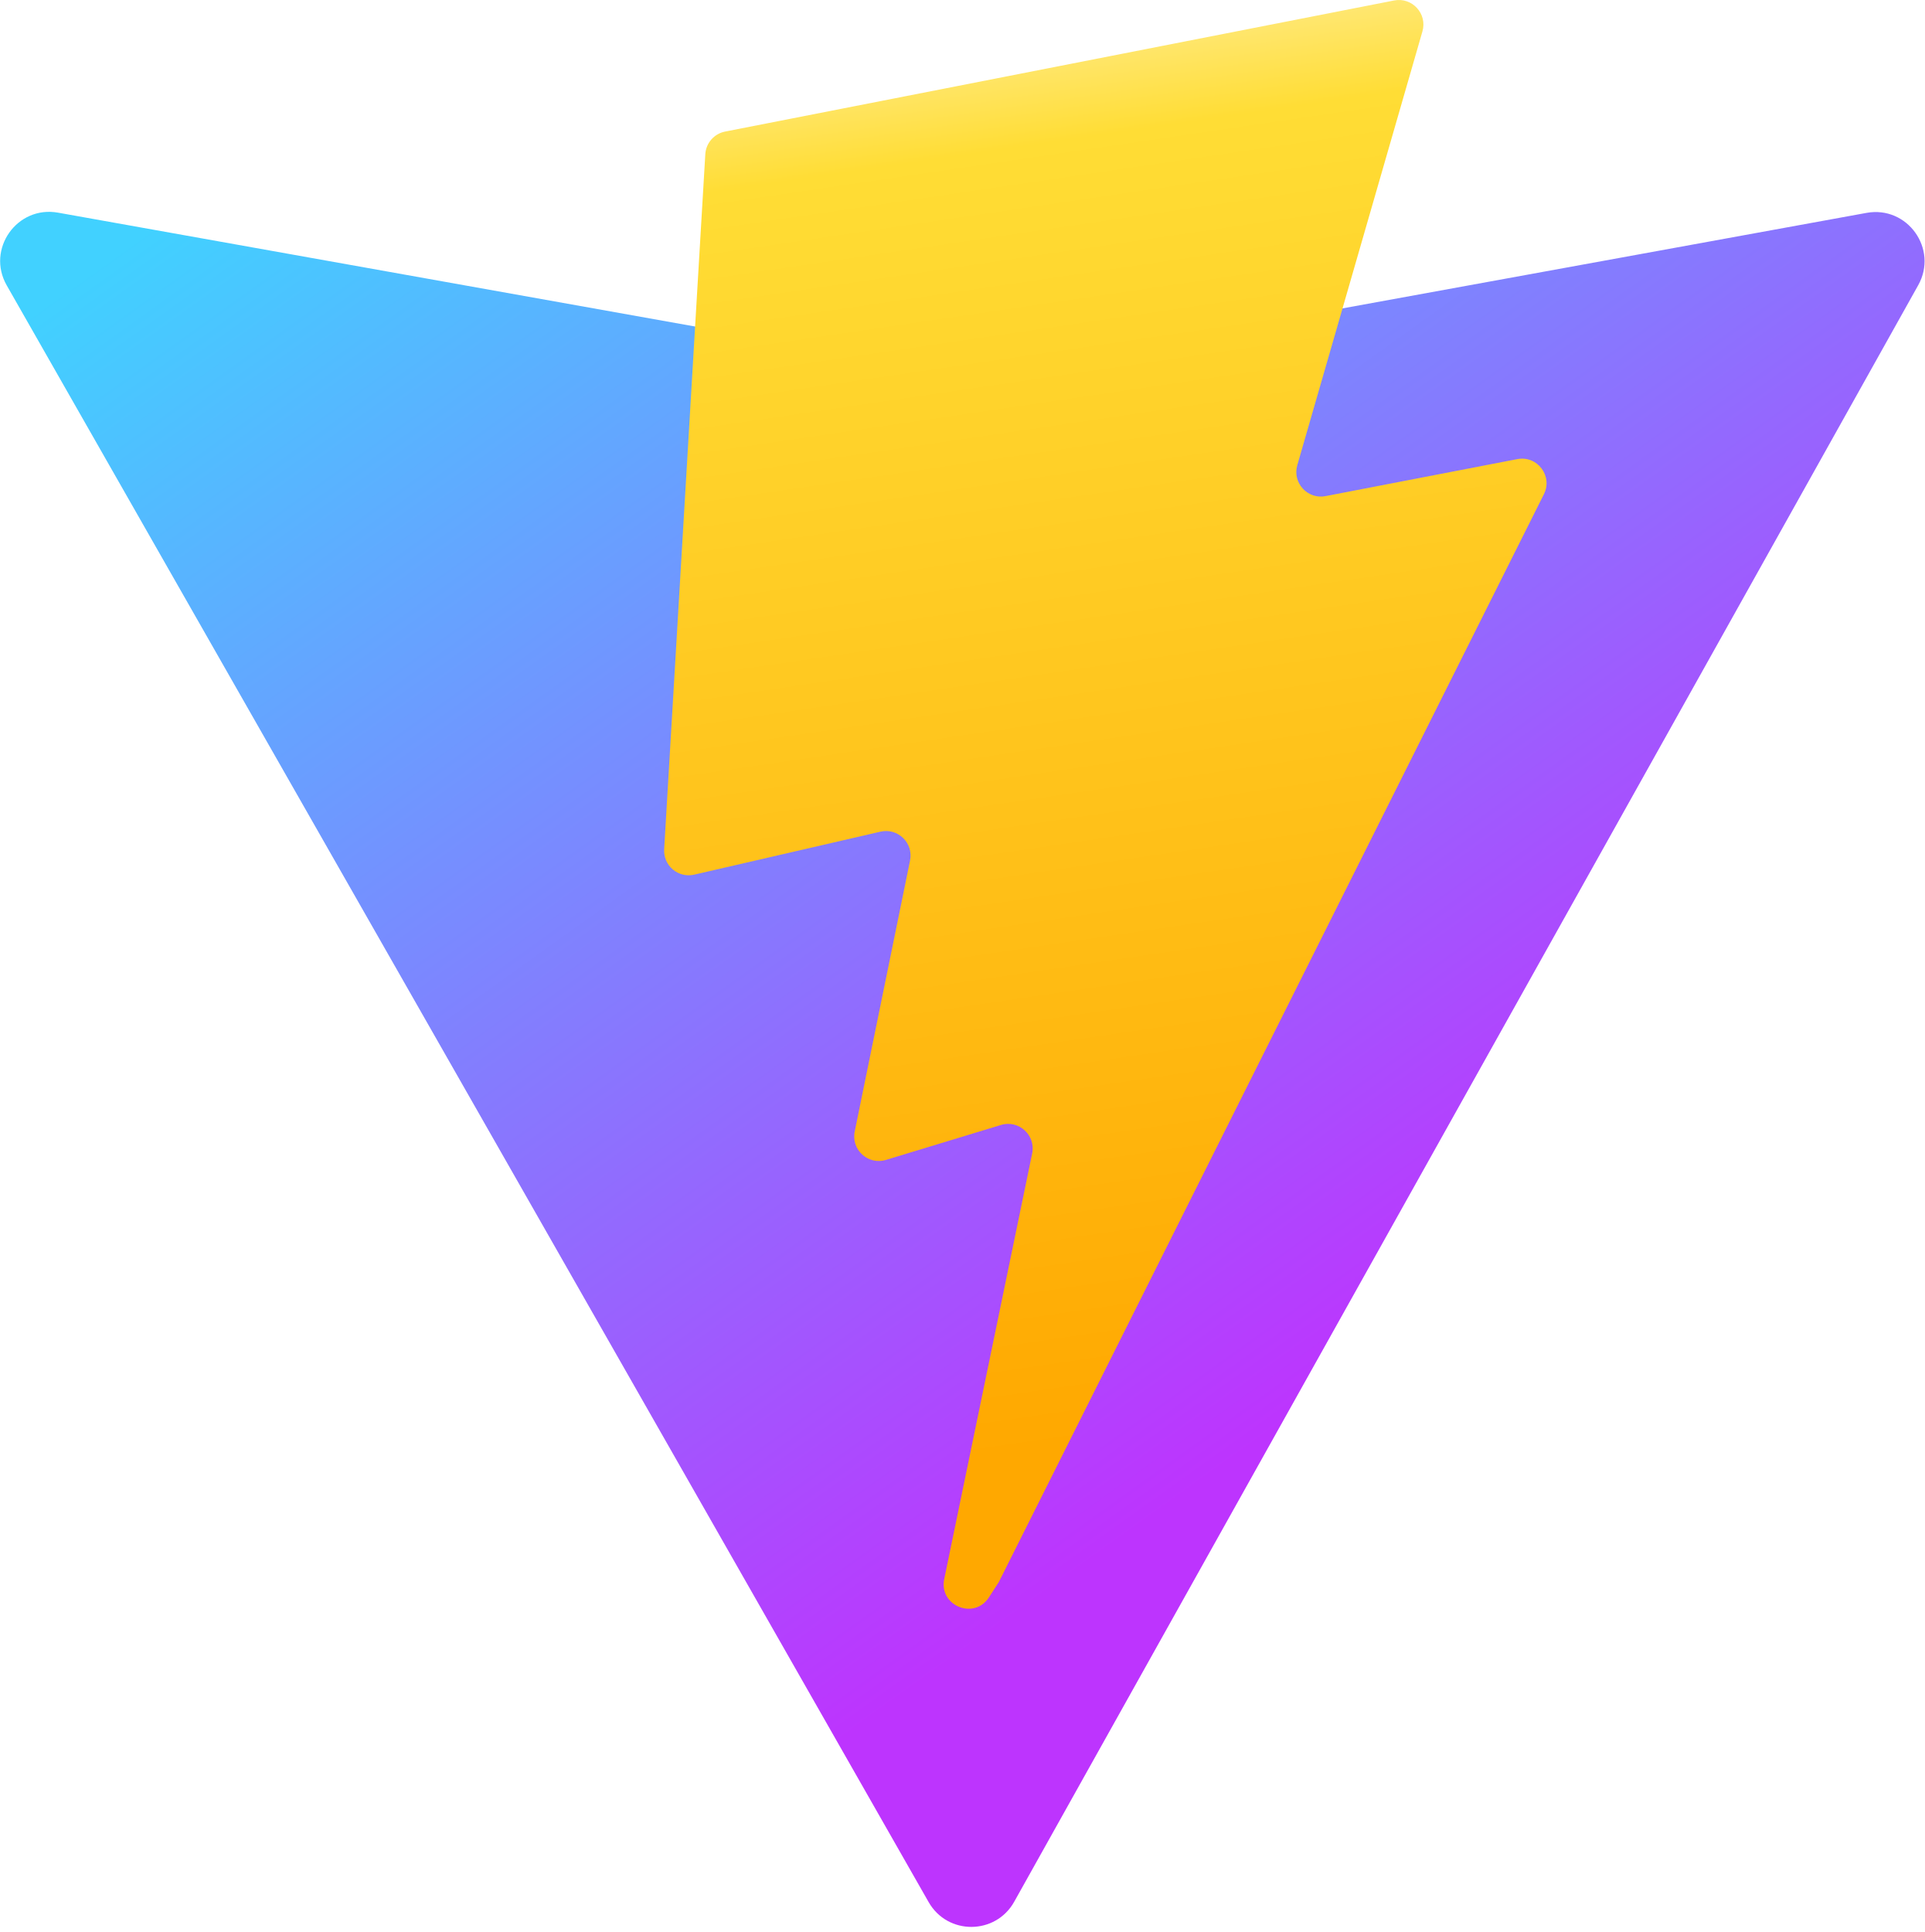
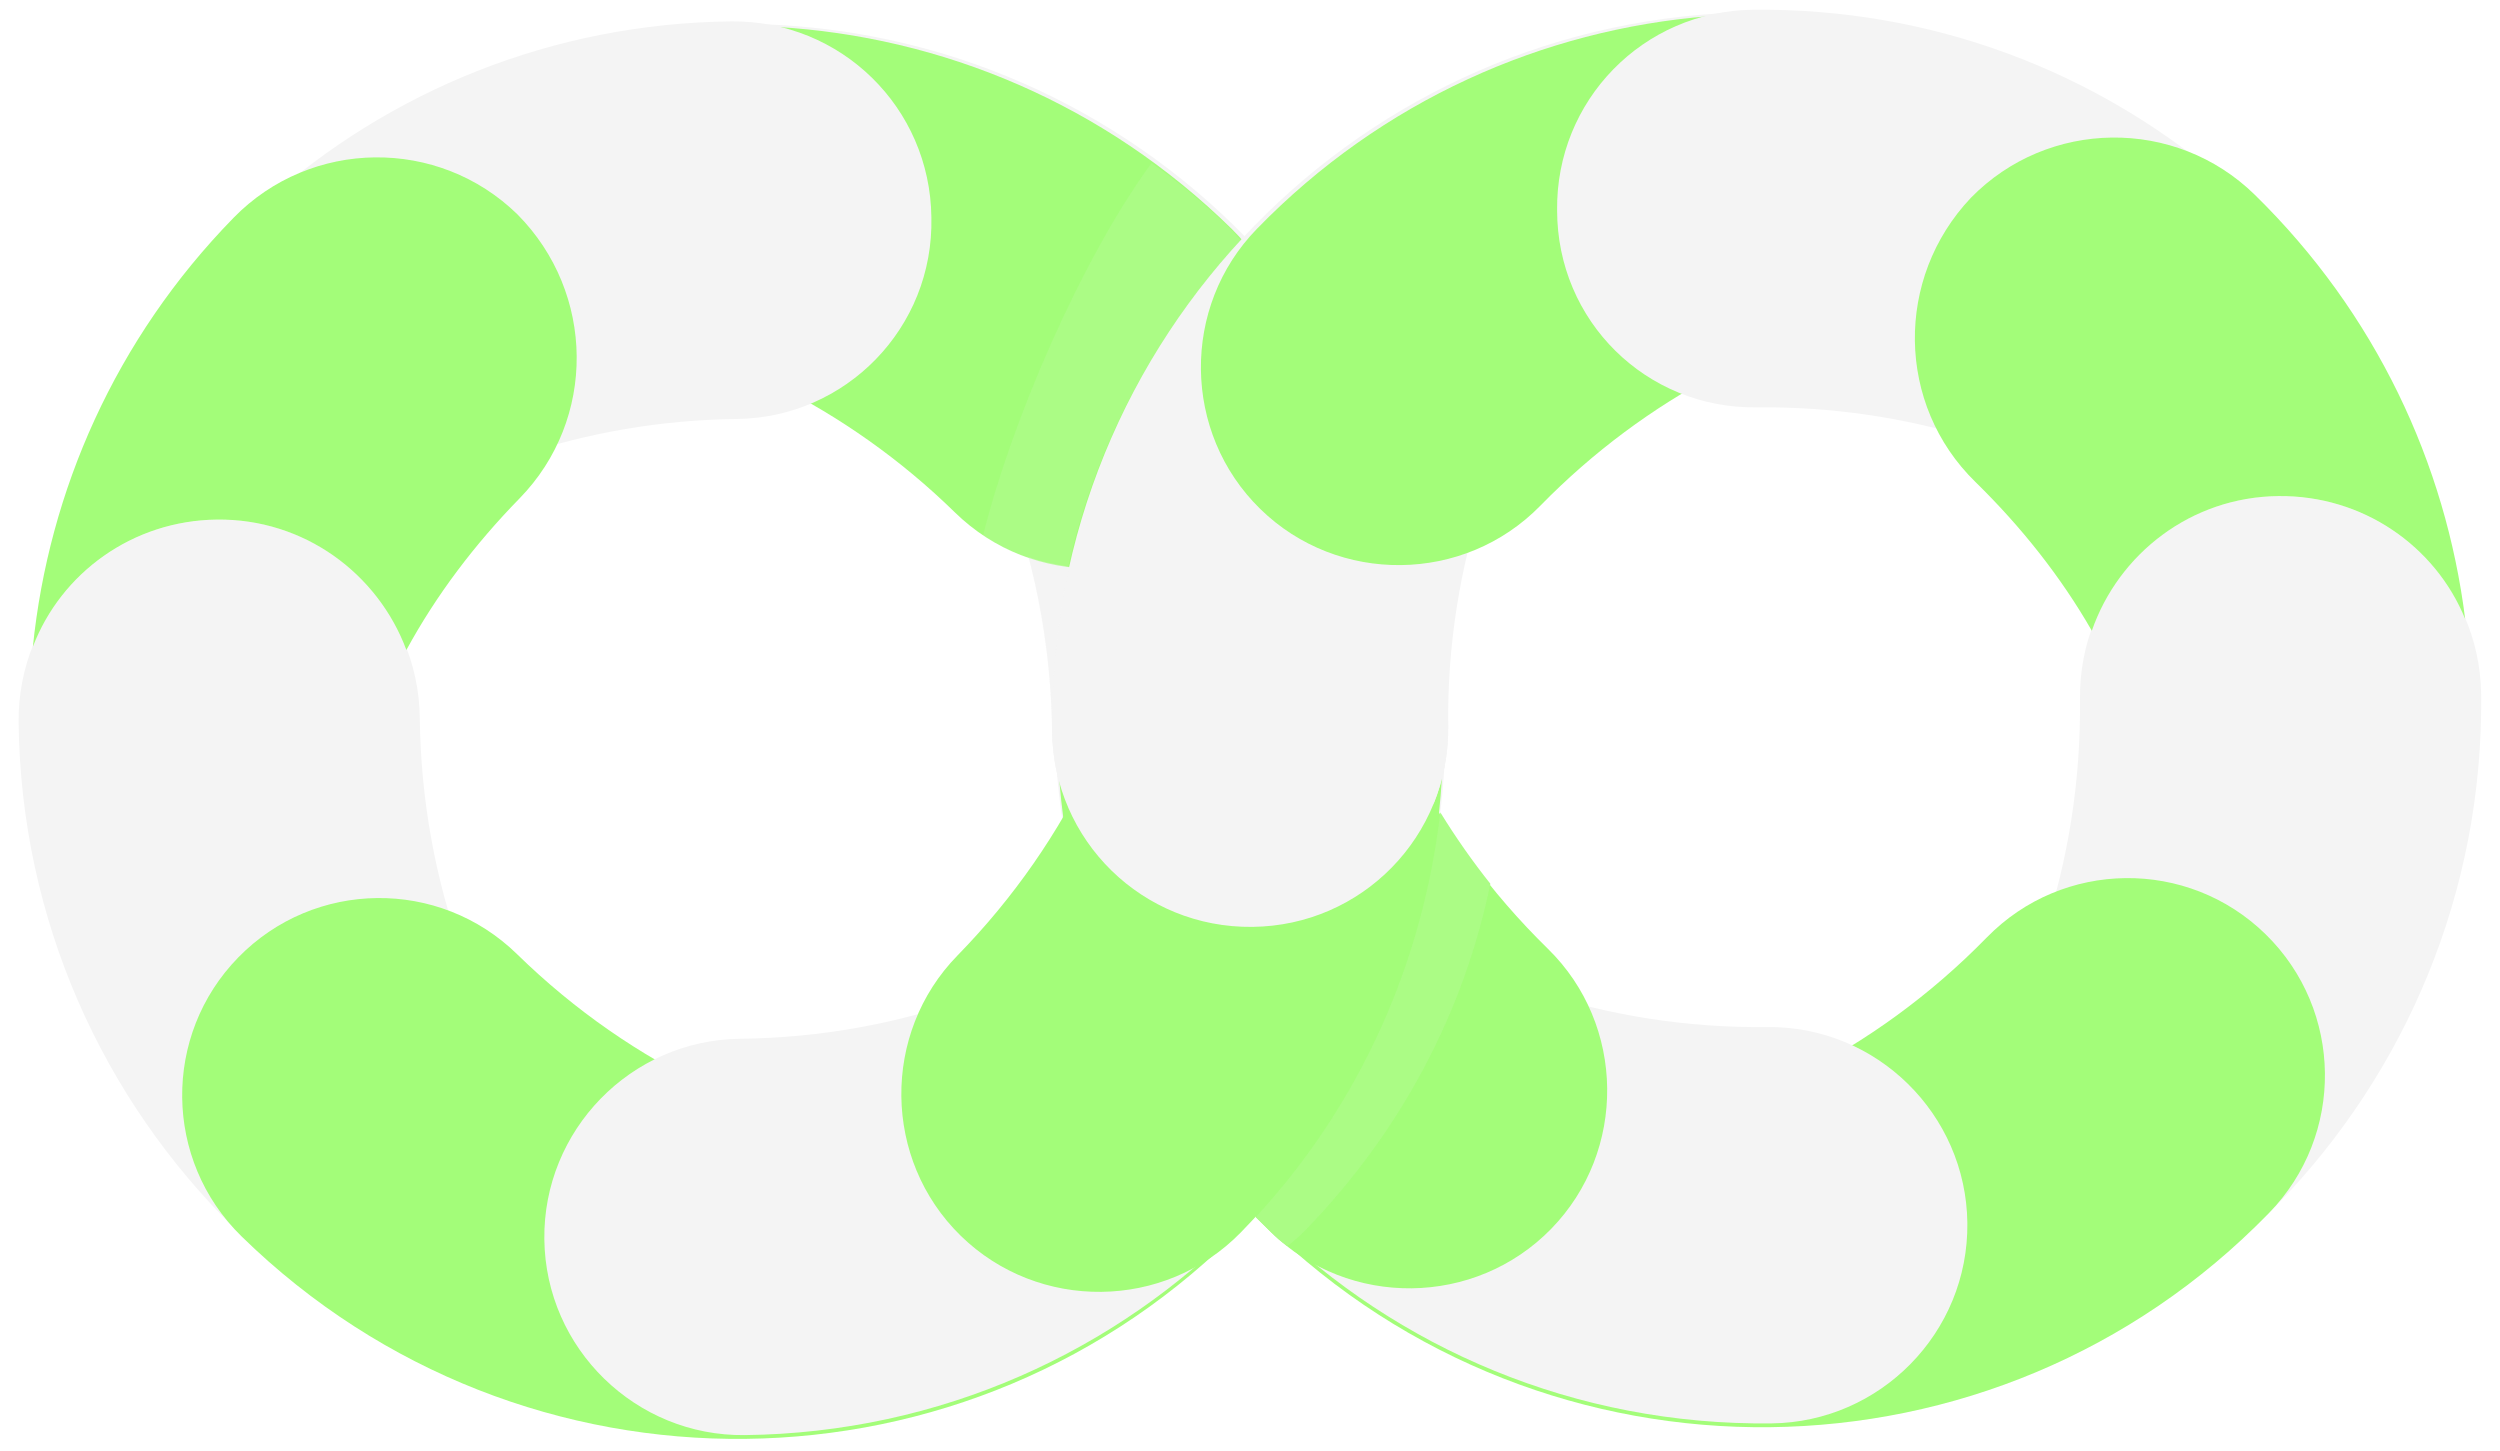
- <svg xmlns="http://www.w3.org/2000/svg" aria-hidden="true" role="img" class="iconify iconify--logos" width="31.88" height="32" preserveAspectRatio="xMidYMid meet" viewBox="0 0 256 257">
-   <defs>
-     <linearGradient id="IconifyId1813088fe1fbc01fb466" x1="-.828%" x2="57.636%" y1="7.652%" y2="78.411%">
-       <stop offset="0%" stop-color="#41D1FF" />
-       <stop offset="100%" stop-color="#BD34FE" />
-     </linearGradient>
-     <linearGradient id="IconifyId1813088fe1fbc01fb467" x1="43.376%" x2="50.316%" y1="2.242%" y2="89.03%">
-       <stop offset="0%" stop-color="#FFEA83" />
-       <stop offset="8.333%" stop-color="#FFDD35" />
-       <stop offset="100%" stop-color="#FFA800" />
-     </linearGradient>
-   </defs>
-   <path fill="url(#IconifyId1813088fe1fbc01fb466)" d="M255.153 37.938L134.897 252.976c-2.483 4.44-8.862 4.466-11.382.048L.875 37.958c-2.746-4.814 1.371-10.646 6.827-9.67l120.385 21.517a6.537 6.537 0 0 0 2.322-.004l117.867-21.483c5.438-.991 9.574 4.796 6.877 9.62Z" />
-   <path fill="url(#IconifyId1813088fe1fbc01fb467)" d="M185.432.063L96.44 17.501a3.268 3.268 0 0 0-2.634 3.014l-5.474 92.456a3.268 3.268 0 0 0 3.997 3.378l24.777-5.718c2.318-.535 4.413 1.507 3.936 3.838l-7.361 36.047c-.495 2.426 1.782 4.5 4.151 3.78l15.304-4.649c2.372-.72 4.652 1.36 4.15 3.788l-11.698 56.621c-.732 3.542 3.979 5.473 5.943 2.437l1.313-2.028l72.516-144.72c1.215-2.423-.88-5.186-3.54-4.672l-25.505 4.922c-2.396.462-4.435-1.77-3.759-4.114l16.646-57.705c.677-2.35-1.37-4.583-3.769-4.113Z" />
+ <svg xmlns="http://www.w3.org/2000/svg" width="224" height="130" viewBox="0 0 224 130" fill="none">
+   <path d="M222.312 62.226C222.198 52.274 214.081 44.335 204.134 44.449C194.187 44.562 186.253 52.683 186.367 62.636C186.702 92.04 167.316 117.032 140.616 125.141C146.287 126.773 152.401 127.608 158.618 127.537C194.223 127.018 222.717 97.737 222.312 62.226Z" fill="#F4F4F4" />
+   <path d="M203.284 108.704C210.101 101.727 209.973 90.53 202.999 83.71C196.025 76.89 184.835 77.018 178.018 83.995C157.793 104.698 126.863 108.671 102.521 95.601C105.405 100.658 109.077 105.48 113.422 109.729C138.573 134.326 178.813 133.867 203.284 108.704Z" fill="#A3FD79" />
+   <path d="M158.731 127.536C168.452 127.425 176.387 119.417 176.275 109.578C176.164 99.852 168.16 91.912 158.326 92.024C129.39 92.354 104.754 73.294 96.764 46.804C95.246 52.477 94.409 58.368 94.48 64.588C94.882 99.874 123.578 127.937 158.731 127.536Z" fill="#F4F4F4" />
+   <path d="M1.668 64.742C1.555 54.79 9.489 46.668 19.436 46.555C29.383 46.442 37.5 54.38 37.613 64.332C37.949 93.736 57.899 118.279 84.777 125.777C79.145 127.538 73.051 128.513 66.834 128.584C31.227 128.876 2.073 100.253 1.668 64.742Z" fill="#F4F4F4" />
+   <path d="M21.638 110.775C14.664 103.955 14.536 92.759 21.353 85.782C28.169 78.804 39.36 78.677 46.333 85.497C67.026 105.733 98.039 108.999 122.076 95.378C119.308 100.5 115.746 105.404 111.5 109.751C87.029 134.913 46.789 135.372 21.638 110.775Z" fill="#A3FD79" />
+   <path d="M66.721 128.585C57 128.696 48.885 120.871 48.772 111.031C48.661 101.305 56.482 93.186 66.316 93.074C95.253 92.743 119.448 73.126 126.831 46.462C128.478 52.098 129.45 57.969 129.521 64.189C129.923 99.474 101.762 128.185 66.721 128.585Z" fill="#F4F4F4" />
+   <path d="M111.169 110.433C104.352 117.411 93.049 117.539 86.075 110.719C79.101 103.899 78.972 92.59 85.789 85.613C106.126 64.795 109.277 33.767 95.663 9.717C100.782 12.487 105.684 16.05 110.141 20.298C135.292 44.895 135.753 85.269 111.169 110.433Z" fill="#A3FD79" />
+   <path d="M112.51 109.06C112.967 109.508 113.424 109.955 113.882 110.402C114.339 110.849 114.796 111.297 115.365 111.629C115.813 111.285 116.373 110.826 116.82 110.369C125.537 101.447 131.179 90.637 133.535 79.186C131.93 77.169 130.436 75.037 129.053 72.79C127.509 86.041 122.002 98.772 112.51 109.06Z" fill="#A3FD79" />
+   <path d="M129.757 65.091C129.869 74.93 122.047 82.937 112.213 83.049C102.379 83.161 94.376 75.335 94.264 65.496C93.933 36.431 74.212 12.224 47.562 4.837C53.195 3.189 59.063 2.217 65.279 2.146C100.545 1.631 129.356 29.919 129.757 65.091Z" fill="#F4F4F4" />
+   <path d="M85.562 45.914C75.845 36.411 63.796 30.666 51.336 28.546C50.62 25.161 49 21.899 46.256 19.216C40.997 14.073 33.523 12.914 27.22 15.361C51.987 -3.584 87.504 -1.953 110.37 20.521C117.343 27.341 117.472 38.651 110.656 45.628C103.726 52.606 92.536 52.734 85.562 45.914Z" fill="#A3FD79" />
+   <path d="M66.022 37.541C52.458 37.695 39.847 42.137 29.531 49.494C26.683 47.603 23.165 46.399 19.322 46.443C12.087 46.526 5.806 50.895 3.051 57.148C7.221 26.222 33.401 2.283 65.503 1.917C75.337 1.805 83.34 9.632 83.452 19.471C83.678 29.422 75.743 37.43 66.022 37.541Z" fill="#F4F4F4" />
+   <path d="M46.546 44.662C42.523 48.78 39.071 53.344 36.413 58.238C33.848 51.367 27.235 46.466 19.436 46.555C11.863 46.641 5.472 51.352 2.947 57.941C4.371 44.012 10.32 30.371 20.936 19.505C27.864 12.413 39.281 12.283 46.369 19.215C53.345 26.261 53.474 37.571 46.546 44.662Z" fill="#A3FD79" />
+   <path d="M113.882 110.402C120.855 117.222 132.159 117.093 138.975 110.116C145.792 103.139 145.663 91.829 138.689 85.009C117.882 64.661 114.025 33.713 127.087 9.359C122.032 12.244 117.213 15.919 112.854 20.267C88.27 45.431 88.73 85.805 113.882 110.402Z" fill="#A3FD79" />
+   <path opacity="0.1" d="M112.51 109.06C112.967 109.508 113.424 109.955 113.882 110.402C114.339 110.849 114.796 111.297 115.365 111.629C115.813 111.285 116.373 110.826 116.82 110.369C125.537 101.447 131.179 90.637 133.535 79.186C131.93 77.169 130.436 75.037 129.053 72.79C127.509 86.041 122.002 98.772 112.51 109.06Z" fill="#F4F4F4" />
+   <path d="M94.264 65.496C94.376 75.335 102.379 83.161 112.213 83.049C122.047 82.937 129.869 74.93 129.757 65.091C129.426 36.026 148.589 11.376 175.064 3.383C169.395 1.864 163.507 1.026 157.29 1.097C122.022 1.386 93.863 30.323 94.264 65.496Z" fill="#F4F4F4" />
+   <path d="M138.01 45.316C147.509 35.594 159.423 29.576 171.831 27.172C172.471 23.772 174.016 20.474 176.698 17.729C181.838 12.467 189.284 11.138 195.641 13.441C170.448 -4.935 134.978 -2.494 112.63 20.495C105.814 27.473 105.943 38.782 112.917 45.602C119.89 52.422 131.194 52.293 138.01 45.316Z" fill="#A3FD79" />
+   <path d="M157.354 36.499C170.918 36.345 183.627 40.498 194.109 47.617C196.913 45.662 200.403 44.378 204.246 44.335C211.48 44.252 217.859 48.477 220.756 54.665C215.882 23.842 189.163 0.507 157.061 0.874C147.227 0.986 139.405 8.992 139.517 18.832C139.517 28.785 147.52 36.611 157.354 36.499Z" fill="#F4F4F4" />
+   <path d="M176.988 43.175C181.103 47.2 184.659 51.684 187.427 56.516C189.835 49.589 196.335 44.538 204.134 44.449C211.707 44.362 218.203 48.926 220.878 55.456C219.137 41.563 212.878 28.062 202.017 17.44C194.929 10.508 183.513 10.638 176.585 17.73C169.771 24.934 169.9 36.243 176.988 43.175Z" fill="#A3FD79" />
+   <path opacity="0.25" d="M94.254 64.591C94.083 59.503 93.349 54.648 92.165 49.911C93.3 50.35 94.546 50.562 95.792 50.774C94.826 55.309 94.314 59.953 94.254 64.591Z" fill="#F4F4F4" />
+   <path opacity="0.1" d="M88.073 48.034C90.919 49.699 92.053 50.025 92.053 50.025C93.188 50.464 94.434 50.676 95.68 50.889C98.154 39.776 103.691 29.646 111.172 21.53C110.829 21.194 110.6 20.858 110.257 20.522C107.97 18.286 105.687 16.389 103.18 14.608C96.835 23.277 90.558 37.939 88.073 48.034Z" fill="#F4F4F4" />
</svg>
